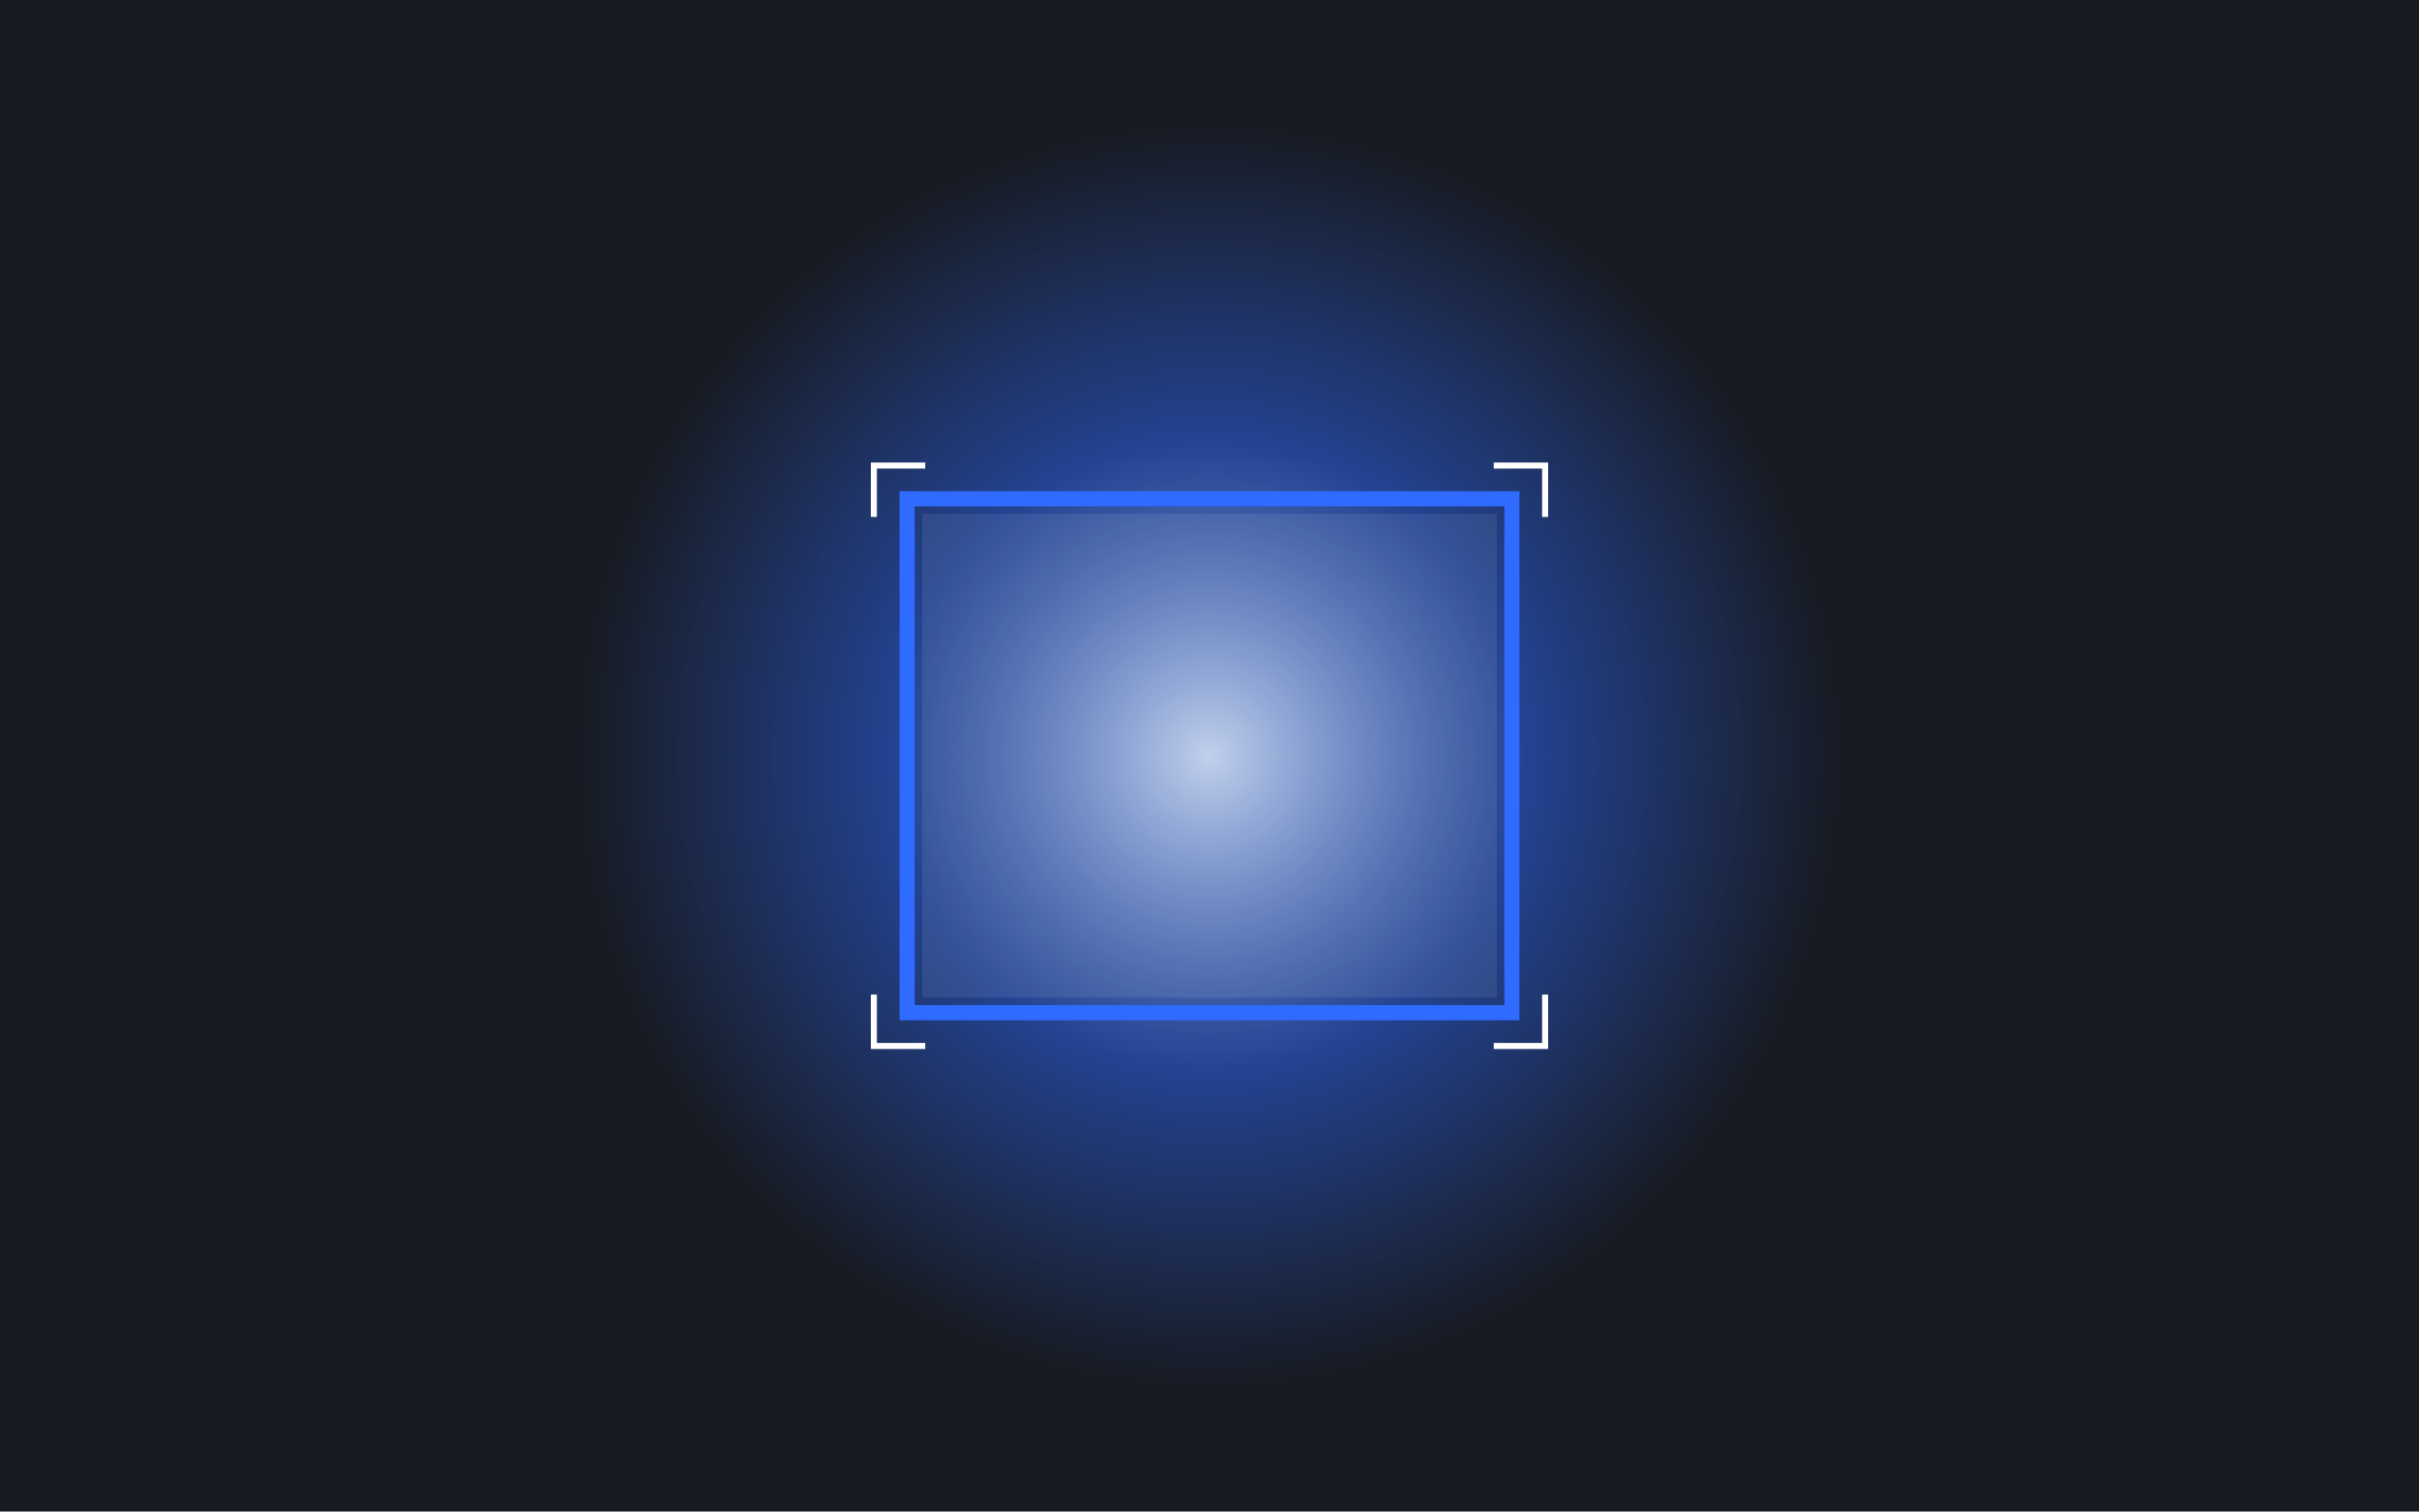
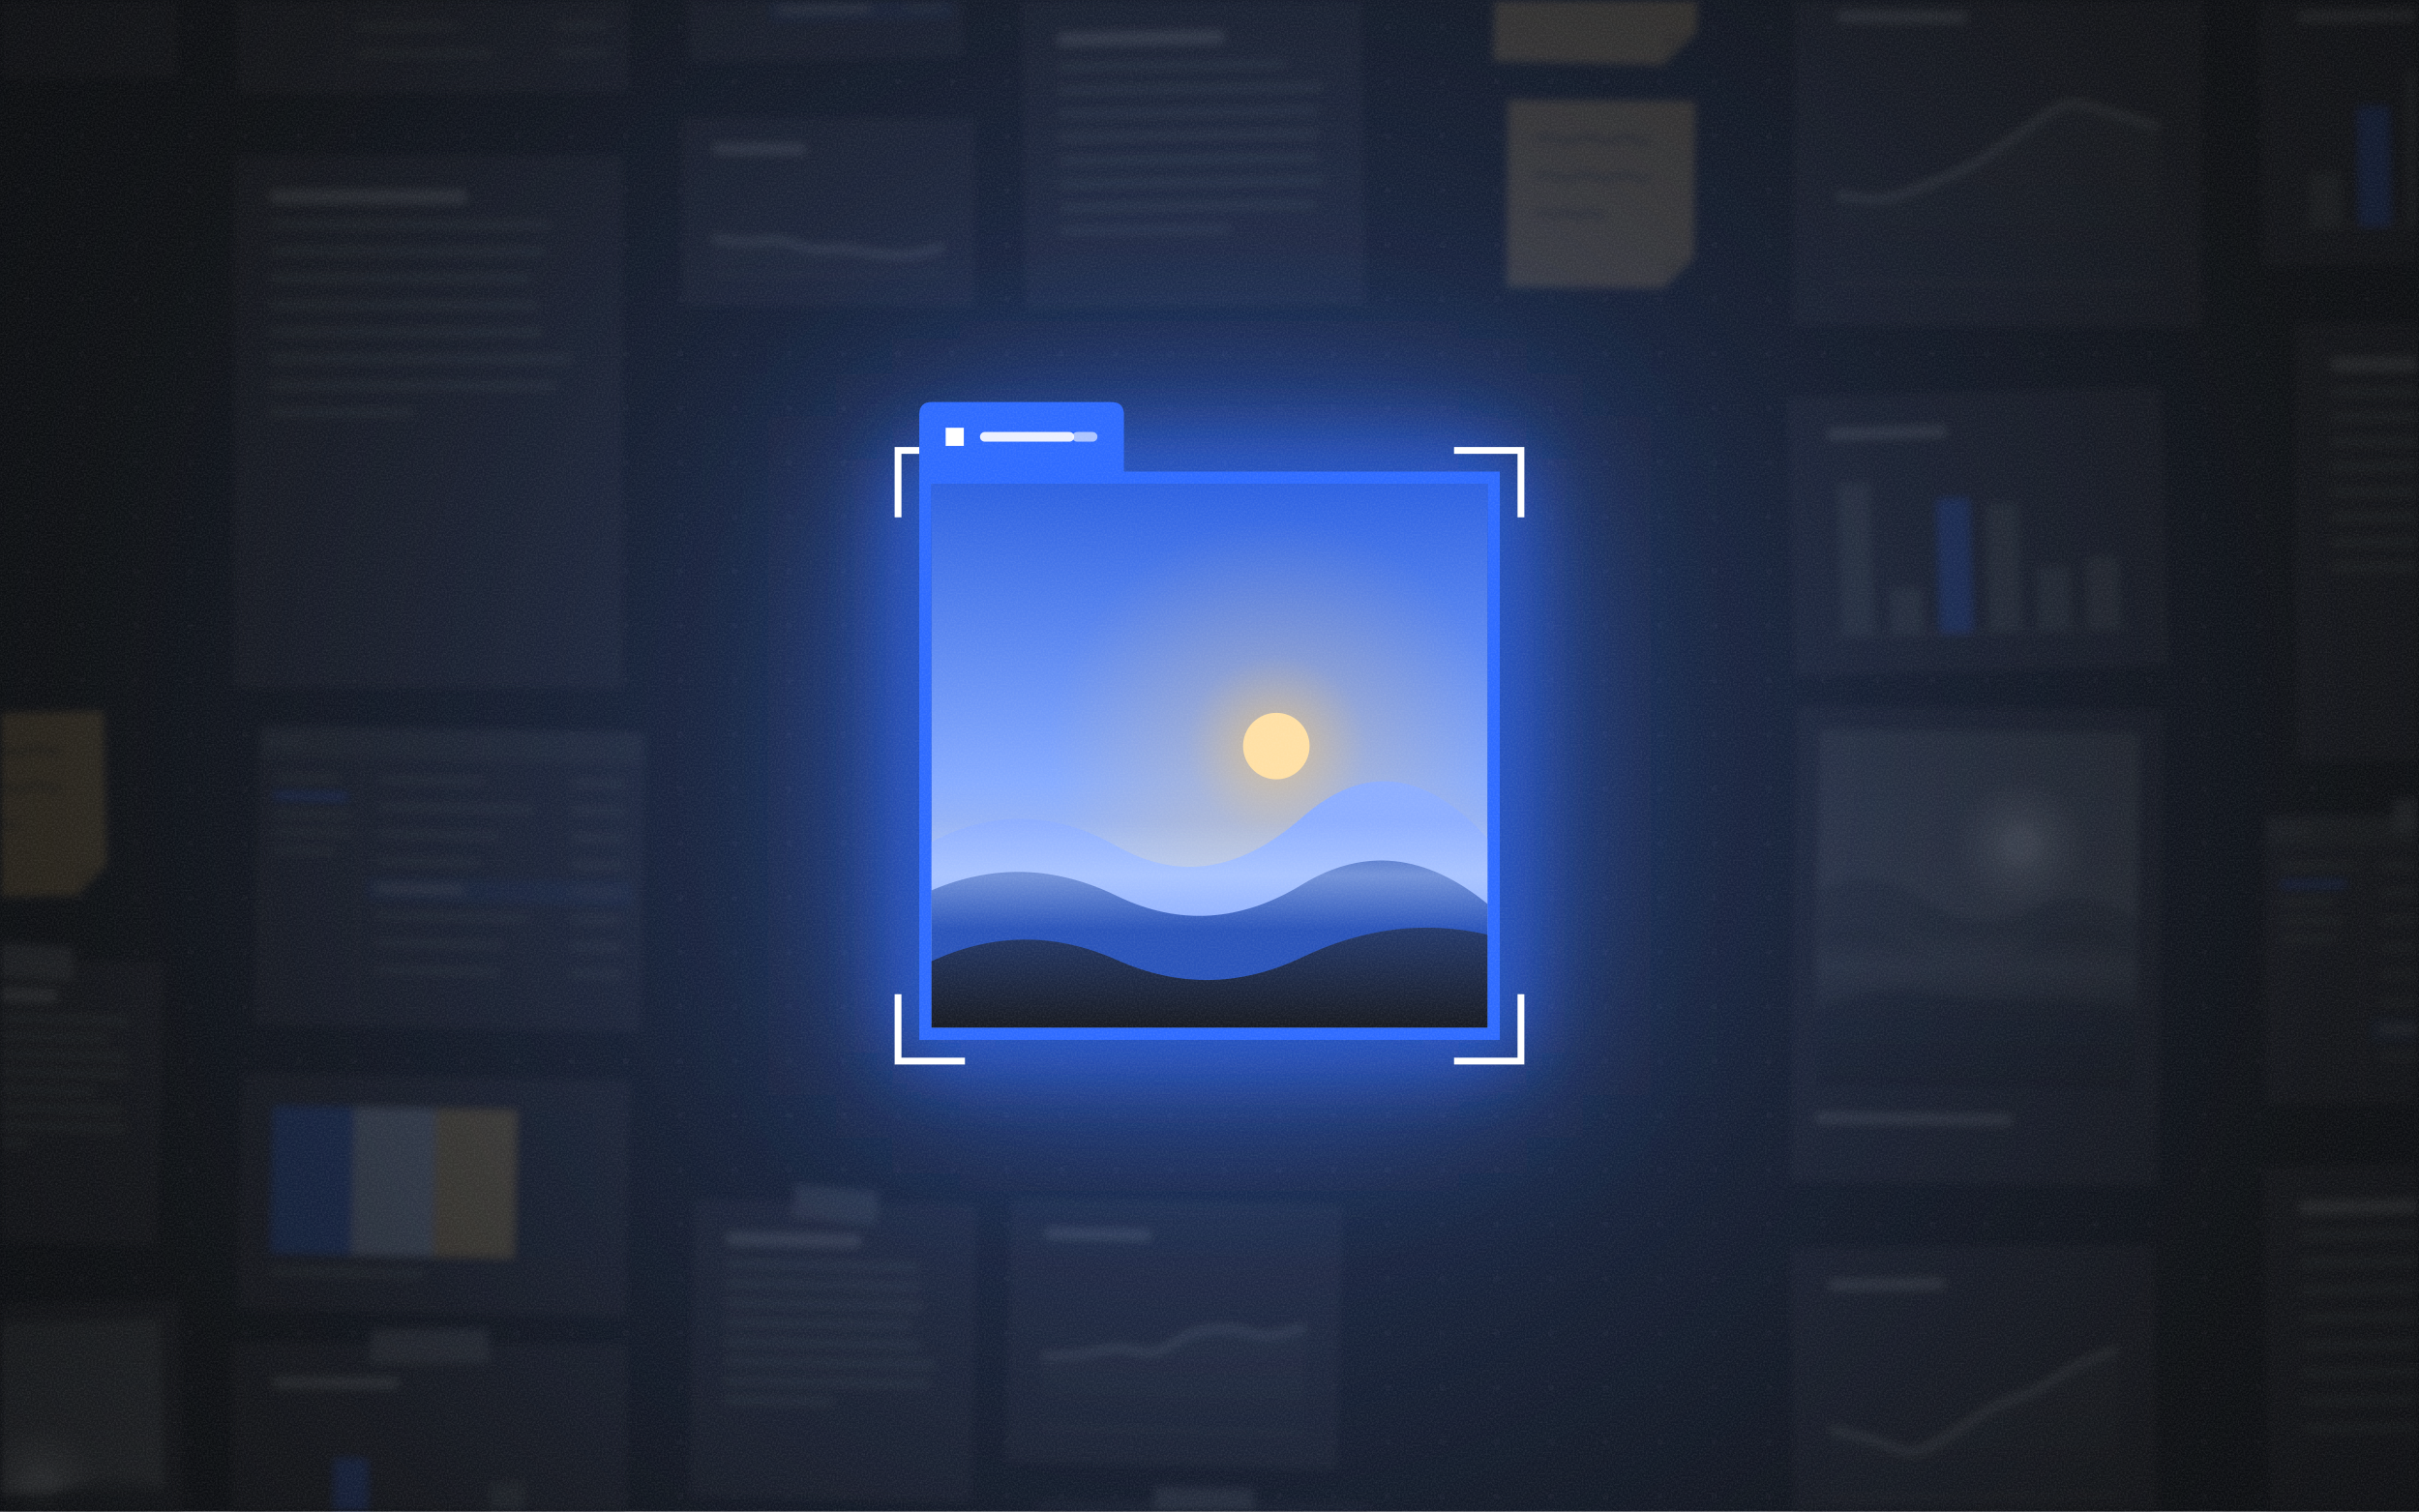
- <svg xmlns="http://www.w3.org/2000/svg" width="1600" height="1000" viewBox="0 0 1600 1000" role="img" aria-label="Starter signal: one bright window on the night field">
-   <rect width="1600" height="1000" fill="#171A21" />
+ <svg xmlns="http://www.w3.org/2000/svg" width="1600" height="1000" viewBox="0 0 1600 1000" role="img" aria-label="Starter signal: one lit window on the night field, with the wall of evidence receding into the dark">
  <defs>
-     <radialGradient id="s" cx="800" cy="500" r="420" gradientUnits="userSpaceOnUse">
-       <stop stop-color="#CDE0FF" stop-opacity=".9" />
-       <stop offset=".5" stop-color="#2F6BFF" stop-opacity=".5" />
+     <linearGradient id="nSky" x2="0" y2="1">
+       <stop stop-color="#45484D" />
+       <stop offset="1" stop-color="#5D5F64" />
+     </linearGradient>
+     <linearGradient id="nNear" x2="0" y2="1">
+       <stop stop-color="#2C2F35" />
+       <stop offset="1" stop-color="#20232A" />
+     </linearGradient>
+     <linearGradient id="nMist" x2="0" y2="1">
+       <stop stop-color="#5D5F64" stop-opacity="0" />
+       <stop offset=".45" stop-color="#5D5F64" stop-opacity=".6" />
+       <stop offset="1" stop-color="#5D5F64" stop-opacity="0" />
+     </linearGradient>
+     <radialGradient id="nSun">
+       <stop stop-color="#97989B" stop-opacity=".85" />
+       <stop offset="1" stop-color="#97989B" stop-opacity="0" />
+     </radialGradient>
+     <linearGradient id="nArea" x2="0" y2="1">
+       <stop stop-color="#3E4147" stop-opacity="0.5" />
+       <stop offset="1" stop-color="#3E4147" stop-opacity="0" />
+     </linearGradient>
+     <linearGradient id="paneSky" x2="0" y2="1">
+       <stop stop-color="#2D61E1" />
+       <stop offset=".55" stop-color="#86ABFF" />
+       <stop offset="1" stop-color="#DFD9CB" />
+     </linearGradient>
+     <linearGradient id="paneNear" x2="0" y2="1">
+       <stop stop-color="#24396B" />
+       <stop offset="1" stop-color="#171A21" />
+     </linearGradient>
+     <linearGradient id="paneMist" x2="0" y2="1">
+       <stop stop-color="#CDE0FF" stop-opacity="0" />
+       <stop offset=".5" stop-color="#CDE0FF" stop-opacity=".45" />
+       <stop offset="1" stop-color="#CDE0FF" stop-opacity="0" />
+     </linearGradient>
+     <radialGradient id="paneSun">
+       <stop stop-color="#FFCB69" stop-opacity=".7" />
+       <stop offset=".4" stop-color="#FFCB69" stop-opacity=".22" />
+       <stop offset="1" stop-color="#FFCB69" stop-opacity="0" />
+     </radialGradient>
+     <clipPath id="paneClip">
+       <rect x="616" y="320" width="368" height="360" />
+     </clipPath>
+     <pattern id="dots" width="36" height="36" patternUnits="userSpaceOnUse">
+       <circle cx="18" cy="18" r="2" fill="#FFFFFF" fill-opacity="0.06" />
+     </pattern>
+     <filter id="depth" x="0" y="0" width="1600" height="1000" filterUnits="userSpaceOnUse">
+       <feGaussianBlur stdDeviation="2.6" />
+     </filter>
+     <filter id="glow" x="-30%" y="-30%" width="160%" height="160%">
+       <feGaussianBlur stdDeviation="26" />
+     </filter>
+     <filter id="halo" x="-30%" y="-30%" width="160%" height="160%">
+       <feGaussianBlur stdDeviation="60" />
+     </filter>
+     <radialGradient id="light" cx="800" cy="500" r="760" gradientUnits="userSpaceOnUse">
+       <stop offset="0" stop-color="#2F6BFF" stop-opacity="0.5" />
+       <stop offset="0.4" stop-color="#2F6BFF" stop-opacity="0.16" />
      <stop offset="1" stop-color="#2F6BFF" stop-opacity="0" />
    </radialGradient>
+     <radialGradient id="vig" cx="800" cy="500" r="1000" gradientUnits="userSpaceOnUse">
+       <stop offset="0.3" stop-color="#000000" stop-opacity="0" />
+       <stop offset="1" stop-color="#000000" stop-opacity="0.55" />
+     </radialGradient>
+     <filter id="grain" x="0" y="0" width="1600" height="1000" filterUnits="userSpaceOnUse">
+       <feTurbulence type="fractalNoise" baseFrequency=".85" numOctaves="2" seed="11" result="n" />
+       <feColorMatrix in="n" values="0 0 0 0 1.000  0 0 0 0 1.000  0 0 0 0 1.000  0 0 0 0.9 -.32" />
+     </filter>
  </defs>
-   <rect x="380" y="80" width="840" height="840" fill="url(#s)" />
-   <rect x="600" y="330" width="400" height="340" fill="none" stroke="#2F6BFF" stroke-width="10" />
-   <path d="M578 342V308H612" fill="none" stroke="#FFFFFF" stroke-width="4" />
-   <path d="M1022 342V308H988" fill="none" stroke="#FFFFFF" stroke-width="4" />
-   <path d="M578 658V692H612" fill="none" stroke="#FFFFFF" stroke-width="4" />
-   <path d="M1022 658V692H988" fill="none" stroke="#FFFFFF" stroke-width="4" />
-   <rect x="610" y="340" width="380" height="320" fill="#FFFFFF" fill-opacity=".08" />
+   <rect width="1600" height="1000" fill="#171A21" />
+   <rect width="1600" height="1000" fill="url(#dots)" />
+   <g filter="url(#depth)" opacity=".85">
+     <g transform="rotate(-0.3 26.4 -52.9)">
+       <rect x="-62.2" y="-155.8" width="177.3" height="205.9" fill="#2A2C33" stroke="#3A3C42" stroke-width="1" />
+       <rect x="-42.7" y="-136.3" width="85.7" height="7.7" rx="3.8" fill="#66686C" />
+       <rect x="-42.7" y="-118.8" width="120.7" height="4.8" rx="2.4" fill="#45484D" />
+       <rect x="-42.7" y="-106.4" width="133.1" height="4.8" rx="2.4" fill="#45484D" />
+       <rect x="-42.7" y="-94" width="117" height="4.8" rx="2.4" fill="#45484D" />
+       <rect x="-42.7" y="-81.6" width="122.6" height="4.8" rx="2.4" fill="#45484D" />
+       <rect x="-42.7" y="-69.1" width="116.4" height="4.8" rx="2.4" fill="#45484D" />
+       <rect x="-42.7" y="-56.7" width="126" height="4.8" rx="2.4" fill="#45484D" />
+       <rect x="-42.7" y="-44.3" width="127.6" height="4.8" rx="2.4" fill="#45484D" />
+       <rect x="-42.7" y="-31.9" width="88.4" height="4.8" rx="2.4" fill="#45484D" />
+       <rect x="-0.2" y="-166.8" width="53.2" height="22" fill="#585A5F" fill-opacity=".78" transform="rotate(2.8 26.4 -155.8)" />
+     </g>
+     <g transform="rotate(-1.1 8.9 532.4)">
+       <path d="M-51.9 471.6H69.7V573.7L50.2 593.2H-51.9Z" fill="#78643F" />
+       <path d="M69.7 573.7L50.2 593.2V573.7Z" fill="#413A2E" fill-opacity=".22" />
+       <path d="M-32.4 496.9q6.3 -3 12.7 0t12.7 0t12.7 0t12.7 0t12.7 0t8.9 0" fill="none" stroke="#413A2E" stroke-width="3.4" stroke-linecap="round" />
+       <path d="M-32.4 521.2q6.3 -3 12.7 0t12.7 0t12.7 0t12.7 0t12.7 0t8.9 0" fill="none" stroke="#413A2E" stroke-width="3.4" stroke-linecap="round" />
+       <path d="M-32.4 545.5q3.8 -3 7.6 0t7.6 0t7.6 0t7.6 0t7.6 0t5.3 0" fill="none" stroke="#413A2E" stroke-width="3.4" stroke-linecap="round" />
+     </g>
+     <g transform="rotate(1.6 20 728.2)">
+       <rect x="-64.4" y="636.1" width="168.9" height="184.1" fill="#2A2C33" stroke="#3A3C42" stroke-width="1" />
+       <rect x="-45.8" y="654.7" width="81.7" height="7.7" rx="3.8" fill="#66686C" />
+       <rect x="-45.8" y="671.4" width="129.5" height="4.8" rx="2.4" fill="#45484D" />
+       <rect x="-45.8" y="683.2" width="116.8" height="4.8" rx="2.4" fill="#45484D" />
+       <rect x="-45.8" y="695.1" width="128.8" height="4.8" rx="2.4" fill="#45484D" />
+       <rect x="-45.8" y="706.9" width="129" height="4.8" rx="2.4" fill="#45484D" />
+       <rect x="-45.8" y="718.7" width="108.6" height="4.8" rx="2.4" fill="#45484D" />
+       <rect x="-45.8" y="730.5" width="125.9" height="4.8" rx="2.4" fill="#45484D" />
+       <rect x="-45.8" y="742.4" width="129.4" height="4.8" rx="2.4" fill="#45484D" />
+       <rect x="-45.8" y="754.2" width="65.6" height="4.8" rx="2.4" fill="#45484D" />
+       <rect x="-5.3" y="625.1" width="50.7" height="22" fill="#585A5F" fill-opacity=".78" transform="rotate(1.9 20 636.1)" />
+     </g>
+     <g transform="rotate(-1.3 21.1 992.1)">
+       <rect x="-77.8" y="863.5" width="197.8" height="257.2" fill="#2A2C33" stroke="#3A3C42" stroke-width="1" />
+       <rect x="-65.9" y="875.4" width="174.1" height="194.9" fill="url(#nSky)" />
+       <circle cx="27.1" cy="982.3" r="39" fill="url(#nSun)" />
+       <circle cx="27.1" cy="982.3" r="12.2" fill="#8B8D90" />
+       <rect x="-65.9" y="987.2" width="174.1" height="83.1" fill="url(#nNear)" />
+       <path d="M-65.9 983.7Q-36.9 979.8 -7.9 985.9T50.1 982.9T108.2 985.9V987.2H-65.9Z" fill="#3E4147" />
+       <path d="M16.2 987.2H38.1L30.8 1070.2H23.5Z" fill="#8B8D90" fill-opacity="0.14" />
+       <rect x="-65.9" y="1084.9" width="111.6" height="5.1" rx="2.6" fill="#66686C" />
+     </g>
+     <g transform="rotate(-0.3 285.6 -31.4)">
+       <rect x="157.7" y="-122.7" width="255.9" height="182.6" fill="#2A2C33" stroke="#3A3C42" stroke-width="1" />
+       <rect x="157.7" y="-122.7" width="255.9" height="18.3" fill="#45484D" fill-opacity=".45" />
+       <circle cx="165.7" cy="-113.5" r="2.2" fill="#66686C" fill-opacity=".6" />
+       <circle cx="173.7" cy="-113.5" r="2.2" fill="#66686C" fill-opacity=".6" />
+       <circle cx="181.7" cy="-113.5" r="2.2" fill="#66686C" fill-opacity=".6" />
+       <path d="M224.2 -104.4L224.2 59.9" stroke="#3A3C42" stroke-width="1" />
+       <rect x="166.7" y="-92.4" width="42.5" height="3.5" rx="1.8" fill="#45484D" />
+       <rect x="166.7" y="-80.4" width="43.7" height="3.5" rx="1.8" fill="#2D4C99" />
+       <rect x="166.7" y="-68.4" width="39.2" height="3.5" rx="1.8" fill="#45484D" />
+       <rect x="166.7" y="-56.4" width="49.3" height="3.5" rx="1.8" fill="#45484D" />
+       <rect x="166.7" y="-44.4" width="46.4" height="3.5" rx="1.8" fill="#45484D" />
+       <rect x="236.2" y="-92.4" width="76.4" height="3.5" rx="1.8" fill="#45484D" />
+       <rect x="367.5" y="-92.4" width="34.1" height="3.5" rx="1.8" fill="#45484D" />
+       <rect x="236.2" y="-74.4" width="66" height="3.5" rx="1.8" fill="#45484D" />
+       <rect x="367.5" y="-74.4" width="34.1" height="3.5" rx="1.8" fill="#45484D" />
+       <rect x="230.2" y="-61.4" width="177.4" height="15" fill="#2D4C99" fill-opacity=".28" />
+       <rect x="236.2" y="-56.4" width="60.7" height="3.5" rx="1.8" fill="#66686C" />
+       <rect x="367.5" y="-56.4" width="34.1" height="3.5" rx="1.8" fill="#45484D" />
+       <rect x="236.2" y="-38.4" width="59.9" height="3.5" rx="1.8" fill="#45484D" />
+       <rect x="367.5" y="-38.4" width="34.1" height="3.5" rx="1.8" fill="#45484D" />
+       <rect x="236.2" y="-20.4" width="83.4" height="3.5" rx="1.8" fill="#45484D" />
+       <rect x="367.5" y="-20.4" width="34.1" height="3.5" rx="1.8" fill="#45484D" />
+       <rect x="236.2" y="-2.4" width="90.5" height="3.5" rx="1.8" fill="#45484D" />
+       <rect x="367.5" y="-2.4" width="34.1" height="3.5" rx="1.8" fill="#45484D" />
+       <rect x="236.2" y="15.6" width="66.3" height="3.5" rx="1.8" fill="#45484D" />
+       <rect x="367.5" y="15.6" width="34.1" height="3.5" rx="1.8" fill="#45484D" />
+       <rect x="236.2" y="33.6" width="88.2" height="3.5" rx="1.8" fill="#45484D" />
+       <rect x="367.5" y="33.6" width="34.1" height="3.5" rx="1.8" fill="#45484D" />
+     </g>
+     <g transform="rotate(0.1 283.2 279)">
+       <rect x="156.3" y="104.4" width="253.8" height="349.3" fill="#2A2C33" stroke="#3A3C42" stroke-width="1" />
+       <rect x="178.3" y="126.4" width="130.1" height="7.7" rx="3.8" fill="#66686C" />
+       <rect x="178.3" y="146.2" width="185.8" height="4.8" rx="2.4" fill="#45484D" />
+       <rect x="178.3" y="164" width="182.7" height="4.8" rx="2.4" fill="#45484D" />
+       <rect x="178.3" y="181.7" width="172.7" height="4.8" rx="2.4" fill="#45484D" />
+       <rect x="178.3" y="199.5" width="177.5" height="4.8" rx="2.4" fill="#45484D" />
+       <rect x="178.3" y="217.3" width="180.1" height="4.8" rx="2.4" fill="#45484D" />
+       <rect x="178.3" y="235" width="199.8" height="4.8" rx="2.4" fill="#45484D" />
+       <rect x="178.3" y="252.8" width="189.2" height="4.8" rx="2.4" fill="#45484D" />
+       <rect x="178.3" y="270.6" width="95.2" height="4.8" rx="2.4" fill="#45484D" />
+     </g>
+     <g transform="rotate(1.1 297.4 581)">
+       <rect x="171.1" y="483.2" width="252.7" height="195.5" fill="#2A2C33" stroke="#3A3C42" stroke-width="1" />
+       <rect x="171.1" y="483.2" width="252.7" height="19.5" fill="#45484D" fill-opacity=".45" />
+       <circle cx="179.1" cy="493" r="2.2" fill="#66686C" fill-opacity=".6" />
+       <circle cx="187.1" cy="493" r="2.2" fill="#66686C" fill-opacity=".6" />
+       <circle cx="195.1" cy="493" r="2.2" fill="#66686C" fill-opacity=".6" />
+       <path d="M236.8 502.8L236.8 678.7" stroke="#3A3C42" stroke-width="1" />
+       <rect x="180.1" y="514.8" width="42.6" height="3.5" rx="1.8" fill="#45484D" />
+       <rect x="180.1" y="526.8" width="48.6" height="3.5" rx="1.8" fill="#2D4C99" />
+       <rect x="180.1" y="538.8" width="51.4" height="3.5" rx="1.8" fill="#45484D" />
+       <rect x="180.1" y="550.8" width="51.9" height="3.5" rx="1.8" fill="#45484D" />
+       <rect x="180.1" y="562.8" width="41.1" height="3.5" rx="1.8" fill="#45484D" />
+       <rect x="248.8" y="514.8" width="70" height="3.5" rx="1.8" fill="#45484D" />
+       <rect x="378.1" y="514.8" width="33.7" height="3.5" rx="1.8" fill="#45484D" />
+       <rect x="248.8" y="532.8" width="102.4" height="3.5" rx="1.8" fill="#45484D" />
+       <rect x="378.1" y="532.8" width="33.7" height="3.5" rx="1.8" fill="#45484D" />
+       <rect x="248.8" y="550.8" width="81" height="3.5" rx="1.8" fill="#45484D" />
+       <rect x="378.1" y="550.8" width="33.7" height="3.5" rx="1.8" fill="#45484D" />
+       <rect x="248.8" y="568.8" width="68.1" height="3.5" rx="1.8" fill="#45484D" />
+       <rect x="378.1" y="568.8" width="33.7" height="3.5" rx="1.8" fill="#45484D" />
+       <rect x="242.8" y="581.8" width="175" height="15" fill="#2D4C99" fill-opacity=".28" />
+       <rect x="248.8" y="586.8" width="57.5" height="3.5" rx="1.8" fill="#66686C" />
+       <rect x="378.1" y="586.8" width="33.7" height="3.5" rx="1.8" fill="#45484D" />
+       <rect x="248.8" y="604.8" width="101.2" height="3.5" rx="1.8" fill="#45484D" />
+       <rect x="378.1" y="604.8" width="33.7" height="3.5" rx="1.8" fill="#45484D" />
+       <rect x="248.8" y="622.8" width="85" height="3.5" rx="1.8" fill="#45484D" />
+       <rect x="378.1" y="622.8" width="33.7" height="3.5" rx="1.8" fill="#45484D" />
+       <rect x="248.8" y="640.8" width="82.6" height="3.5" rx="1.8" fill="#45484D" />
+       <rect x="378.1" y="640.8" width="33.7" height="3.5" rx="1.8" fill="#45484D" />
+     </g>
+     <g transform="rotate(1.1 286.8 790.6)">
+       <rect x="159.9" y="714" width="253.8" height="153.1" fill="#2A2C33" stroke="#3A3C42" stroke-width="1" />
+       <rect x="180.2" y="734.3" width="53.3" height="96.3" fill="#2C488F" />
+       <rect x="233.5" y="734.3" width="53.3" height="96.3" fill="#737D8F" />
+       <rect x="286.8" y="734.3" width="53.3" height="96.3" fill="#8A744B" />
+       <rect x="340.1" y="734.3" width="53.3" height="96.3" fill="#262A36" />
+       <rect x="180.2" y="840.8" width="101.5" height="4.5" rx="2.2" fill="#45484D" />
+     </g>
+     <g transform="rotate(0.3 283.7 998.4)">
+       <rect x="154.7" y="890.4" width="258" height="216.2" fill="#2A2C33" stroke="#3A3C42" stroke-width="1" />
+       <rect x="180.5" y="912.3" width="82.6" height="5.8" rx="2.9" fill="#66686C" />
+       <path d="M180.5 1080.7L386.9 1080.7" stroke="#3A3C42" stroke-width="2.2" />
+       <rect x="187" y="1020.2" width="21.3" height="60.5" fill="#45484D" />
+       <rect x="221.4" y="965.9" width="21.3" height="114.8" fill="#2D4C99" />
+       <rect x="255.8" y="1009.2" width="21.3" height="71.5" fill="#45484D" />
+       <rect x="290.2" y="1008" width="21.3" height="72.8" fill="#45484D" />
+       <rect x="324.6" y="981.2" width="21.3" height="99.5" fill="#45484D" />
+       <rect x="359" y="1034.8" width="21.3" height="45.9" fill="#45484D" />
+       <rect x="245" y="879.4" width="77.4" height="22" fill="#585A5F" fill-opacity=".78" transform="rotate(-0.8 283.7 890.4)" />
+     </g>
+     <g transform="rotate(-1.3 545.4 -27.6)">
+       <rect x="456" y="-93" width="178.8" height="130.8" fill="#2A2C33" stroke="#3A3C42" stroke-width="1" />
+       <rect x="456" y="-93" width="178.8" height="13.1" fill="#45484D" fill-opacity=".45" />
+       <circle cx="464" cy="-86.5" r="2.2" fill="#66686C" fill-opacity=".6" />
+       <circle cx="472" cy="-86.5" r="2.2" fill="#66686C" fill-opacity=".6" />
+       <circle cx="480" cy="-86.5" r="2.2" fill="#66686C" fill-opacity=".6" />
+       <path d="M502.5 -79.9L502.5 37.7" stroke="#3A3C42" stroke-width="1" />
+       <rect x="465" y="-67.9" width="28.9" height="3.5" rx="1.8" fill="#45484D" />
+       <rect x="465" y="-55.9" width="29.3" height="3.5" rx="1.8" fill="#2D4C99" />
+       <rect x="465" y="-43.9" width="26.5" height="3.5" rx="1.8" fill="#45484D" />
+       <rect x="465" y="-31.9" width="35.5" height="3.5" rx="1.8" fill="#45484D" />
+       <rect x="465" y="-19.9" width="34.9" height="3.5" rx="1.8" fill="#45484D" />
+       <rect x="514.5" y="-67.9" width="67.5" height="3.5" rx="1.8" fill="#45484D" />
+       <rect x="599" y="-67.9" width="23.8" height="3.5" rx="1.8" fill="#45484D" />
+       <rect x="514.5" y="-49.9" width="43.6" height="3.5" rx="1.8" fill="#45484D" />
+       <rect x="599" y="-49.9" width="23.8" height="3.5" rx="1.8" fill="#45484D" />
+       <rect x="514.5" y="-31.9" width="46" height="3.5" rx="1.8" fill="#45484D" />
+       <rect x="599" y="-31.9" width="23.8" height="3.5" rx="1.8" fill="#45484D" />
+       <rect x="514.5" y="-13.9" width="56.9" height="3.5" rx="1.8" fill="#45484D" />
+       <rect x="599" y="-13.9" width="23.8" height="3.5" rx="1.8" fill="#45484D" />
+       <rect x="508.5" y="-0.9" width="120.3" height="15" fill="#2D4C99" fill-opacity=".28" />
+       <rect x="514.5" y="4.1" width="60.3" height="3.5" rx="1.8" fill="#66686C" />
+       <rect x="599" y="4.1" width="23.8" height="3.5" rx="1.8" fill="#45484D" />
+       <rect x="518.6" y="-104" width="53.6" height="22" fill="#585A5F" fill-opacity=".78" transform="rotate(0.2 545.4 -93)" />
+     </g>
+     <g transform="rotate(0.1 547.9 140.3)">
+       <rect x="452.8" y="79.7" width="190.1" height="121.3" fill="#2A2C33" stroke="#3A3C42" stroke-width="1" />
+       <rect x="471.8" y="95.8" width="60.8" height="5.8" rx="2.9" fill="#66686C" />
+       <path d="M471.8 182L623.9 182" stroke="#3A3C42" stroke-width="2.2" />
+       <path d="M471.8 157.9C475.5 158.3 486.3 159.8 493.6 160C500.8 160.2 508.1 158.3 515.3 159C522.5 159.8 529.8 163.8 537 164.7C544.3 165.7 551.5 164.1 558.7 164.6C566 165.1 573.2 167.1 580.5 167.7C587.7 168.4 594.9 169.3 602.2 168.5C609.4 167.8 620.3 164.2 623.9 163.4V182H471.8Z" fill="url(#nArea)" />
+       <path d="M471.8 157.9C475.5 158.3 486.3 159.8 493.6 160C500.8 160.2 508.1 158.3 515.3 159C522.5 159.8 529.8 163.8 537 164.7C544.3 165.7 551.5 164.1 558.7 164.6C566 165.1 573.2 167.1 580.5 167.7C587.7 168.4 594.9 169.3 602.2 168.5C609.4 167.8 620.3 164.2 623.9 163.4" fill="none" stroke="#66686C" stroke-width="3.5" stroke-linejoin="round" />
+     </g>
+     <g transform="rotate(1 551 893.6)">
+       <rect x="459.1" y="796.7" width="183.6" height="193.8" fill="#2A2C33" stroke="#3A3C42" stroke-width="1" />
+       <rect x="479.3" y="816.9" width="88.8" height="7.7" rx="3.8" fill="#66686C" />
+       <rect x="479.3" y="835" width="127" height="4.8" rx="2.4" fill="#45484D" />
+       <rect x="479.3" y="847.9" width="128.7" height="4.8" rx="2.4" fill="#45484D" />
+       <rect x="479.3" y="860.8" width="130.4" height="4.8" rx="2.4" fill="#45484D" />
+       <rect x="479.3" y="873.6" width="123" height="4.8" rx="2.4" fill="#45484D" />
+       <rect x="479.3" y="886.5" width="129.5" height="4.8" rx="2.4" fill="#45484D" />
+       <rect x="479.3" y="899.3" width="139.6" height="4.8" rx="2.4" fill="#45484D" />
+       <rect x="479.3" y="912.2" width="136.1" height="4.8" rx="2.4" fill="#45484D" />
+       <rect x="479.3" y="925" width="72.1" height="4.8" rx="2.4" fill="#45484D" />
+       <rect x="523.4" y="785.7" width="55.1" height="22" fill="#585A5F" fill-opacity=".78" transform="rotate(4 551 796.7)" />
+     </g>
+     <g transform="rotate(-0.8 789.3 100)">
+       <rect x="678.7" y="-1" width="221.3" height="202" fill="#2A2C33" stroke="#3A3C42" stroke-width="1" />
+       <rect x="700.7" y="21" width="109.9" height="7.7" rx="3.8" fill="#66686C" />
+       <rect x="700.7" y="40.8" width="150.9" height="4.8" rx="2.4" fill="#45484D" />
+       <rect x="700.7" y="56.3" width="174.6" height="4.8" rx="2.4" fill="#45484D" />
+       <rect x="700.7" y="71.8" width="171.4" height="4.8" rx="2.4" fill="#45484D" />
+       <rect x="700.7" y="87.3" width="171" height="4.8" rx="2.4" fill="#45484D" />
+       <rect x="700.7" y="102.8" width="171" height="4.8" rx="2.4" fill="#45484D" />
+       <rect x="700.7" y="118.3" width="174.8" height="4.8" rx="2.4" fill="#45484D" />
+       <rect x="700.7" y="133.8" width="168.8" height="4.8" rx="2.4" fill="#45484D" />
+       <rect x="700.7" y="149.2" width="112.4" height="4.8" rx="2.4" fill="#45484D" />
+     </g>
+     <g transform="rotate(1.2 776.6 882.3)">
+       <rect x="668.7" y="796.3" width="215.8" height="172" fill="#2A2C33" stroke="#3A3C42" stroke-width="1" />
+       <rect x="690.3" y="814.7" width="69.1" height="5.8" rx="2.9" fill="#66686C" />
+       <path d="M690.3 946.8L862.9 946.8" stroke="#3A3C42" stroke-width="2.2" />
+       <path d="M690.3 899.1C694.4 898.8 706.7 898.4 714.9 897.3C723.1 896.2 731.4 893.1 739.6 892.7C747.8 892.2 756 896.5 764.3 894.6C772.5 892.8 780.7 884.4 788.9 881.7C797.1 879 805.4 878.2 813.6 878.3C821.8 878.4 830 882.7 838.3 882.3C846.5 882 858.8 877.3 862.9 876.3V946.8H690.3Z" fill="url(#nArea)" />
+       <path d="M690.3 899.1C694.4 898.8 706.7 898.4 714.9 897.3C723.1 896.2 731.4 893.1 739.6 892.7C747.8 892.2 756 896.5 764.3 894.6C772.5 892.8 780.7 884.4 788.9 881.7C797.1 879 805.4 878.2 813.6 878.3C821.8 878.4 830 882.7 838.3 882.3C846.5 882 858.8 877.3 862.9 876.3" fill="none" stroke="#66686C" stroke-width="3.5" stroke-linejoin="round" />
+     </g>
+     <g transform="rotate(0.6 795.6 1072.9)">
+       <rect x="686.1" y="995.4" width="218.9" height="155.1" fill="#2A2C33" stroke="#3A3C42" stroke-width="1" />
+       <rect x="708" y="1014" width="70" height="5.8" rx="2.9" fill="#66686C" />
+       <path d="M708 1128.6L883.1 1128.6" stroke="#3A3C42" stroke-width="2.2" />
+       <path d="M708 1075.8C712.2 1074.6 724.7 1071.4 733 1069C741.4 1066.7 749.7 1063 758 1061.4C766.4 1059.9 774.7 1060.2 783.1 1059.8C791.4 1059.4 799.7 1058.7 808.1 1058.8C816.4 1058.9 824.8 1059.2 833.1 1060.3C841.4 1061.4 849.8 1063.9 858.1 1065.5C866.4 1067 879 1069 883.1 1069.7V1128.6H708Z" fill="url(#nArea)" />
+       <path d="M708 1075.8C712.2 1074.6 724.7 1071.4 733 1069C741.4 1066.7 749.7 1063 758 1061.4C766.4 1059.9 774.7 1060.2 783.1 1059.8C791.4 1059.4 799.7 1058.7 808.1 1058.8C816.4 1058.9 824.8 1059.2 833.1 1060.3C841.4 1061.4 849.8 1063.9 858.1 1065.5C866.4 1067 879 1069 883.1 1069.7" fill="none" stroke="#66686C" stroke-width="3.5" stroke-linejoin="round" />
+       <rect x="762.7" y="984.4" width="65.7" height="22" fill="#585A5F" fill-opacity=".78" transform="rotate(0.7 795.6 995.4)" />
+     </g>
+     <g transform="rotate(1.2 1056 -25.1)">
+       <path d="M989.1 -92H1123V20.5L1101.6 41.9H989.1Z" fill="#78643F" />
+       <path d="M1123 20.5L1101.6 41.9V20.5Z" fill="#413A2E" fill-opacity=".22" />
+       <path d="M1010.5 -64.2q7 -3.3 14 0t14 0t14 0t14 0t14 0t9.8 0" fill="none" stroke="#413A2E" stroke-width="3.4" stroke-linecap="round" />
+       <path d="M1010.5 -37.4q7 -3.3 14 0t14 0t14 0t14 0t14 0t9.8 0" fill="none" stroke="#413A2E" stroke-width="3.4" stroke-linecap="round" />
+       <path d="M1010.5 -10.6q4.2 -3.3 8.3 0t8.3 0t8.3 0t8.3 0t8.3 0t5.8 0" fill="none" stroke="#413A2E" stroke-width="3.4" stroke-linecap="round" />
+     </g>
+     <g transform="rotate(0.4 1058.9 128.4)">
+       <path d="M997 66.5H1120.7V170.5L1101 190.3H997Z" fill="#78643F" />
+       <path d="M1120.7 170.5L1101 190.3V170.5Z" fill="#413A2E" fill-opacity=".22" />
+       <path d="M1016.8 92.3q6.4 -3.1 12.9 0t12.9 0t12.9 0t12.9 0t12.9 0t9 0" fill="none" stroke="#413A2E" stroke-width="3.4" stroke-linecap="round" />
+       <path d="M1016.8 117q6.4 -3.1 12.9 0t12.9 0t12.9 0t12.9 0t12.9 0t9 0" fill="none" stroke="#413A2E" stroke-width="3.4" stroke-linecap="round" />
+       <path d="M1016.8 141.8q3.9 -3.1 7.7 0t7.7 0t7.7 0t7.7 0t7.7 0t5.4 0" fill="none" stroke="#413A2E" stroke-width="3.4" stroke-linecap="round" />
+     </g>
+     <g transform="rotate(0.4 1321.4 100.3)">
+       <rect x="1188.3" y="-13.8" width="266.2" height="228.2" fill="#2A2C33" stroke="#3A3C42" stroke-width="1" />
+       <rect x="1214.9" y="8.8" width="85.2" height="5.8" rx="2.9" fill="#66686C" />
+       <path d="M1214.9 187.8L1427.9 187.8" stroke="#3A3C42" stroke-width="2.2" />
+       <path d="M1214.9 129.6C1220 130 1235.2 133.4 1245.3 132.1C1255.5 130.9 1265.6 126.1 1275.7 122.1C1285.9 118.2 1296 114 1306.2 108.3C1316.3 102.5 1326.5 94.3 1336.6 87.7C1346.7 81.1 1356.9 70.8 1367 68.6C1377.2 66.4 1387.3 72.1 1397.5 74.5C1407.6 76.9 1422.8 81.7 1427.9 83.2V187.8H1214.9Z" fill="url(#nArea)" />
+       <path d="M1214.9 129.6C1220 130 1235.2 133.4 1245.3 132.1C1255.5 130.9 1265.6 126.1 1275.7 122.1C1285.9 118.2 1296 114 1306.2 108.3C1316.3 102.5 1326.5 94.3 1336.6 87.7C1346.7 81.1 1356.9 70.8 1367 68.6C1377.2 66.4 1387.3 72.1 1397.5 74.5C1407.6 76.9 1422.8 81.7 1427.9 83.2" fill="none" stroke="#66686C" stroke-width="3.5" stroke-linejoin="round" />
+     </g>
+     <g transform="rotate(-1.6 1308.5 351.7)">
+       <rect x="1186.4" y="261" width="244.2" height="181.3" fill="#2A2C33" stroke="#3A3C42" stroke-width="1" />
+       <rect x="1210.9" y="281.8" width="78.1" height="5.8" rx="2.9" fill="#66686C" />
+       <path d="M1210.9 417.9L1406.2 417.9" stroke="#3A3C42" stroke-width="2.2" />
+       <rect x="1217" y="317.8" width="20.2" height="100.1" fill="#45484D" />
+       <rect x="1249.6" y="388.3" width="20.2" height="29.5" fill="#45484D" />
+       <rect x="1282.2" y="330" width="20.2" height="87.8" fill="#2D4C99" />
+       <rect x="1314.7" y="333.9" width="20.2" height="83.9" fill="#45484D" />
+       <rect x="1347.3" y="376.8" width="20.2" height="41.1" fill="#45484D" />
+       <rect x="1379.8" y="371.1" width="20.2" height="46.8" fill="#45484D" />
+     </g>
+     <g transform="rotate(0.7 1307.7 625.8)">
+       <rect x="1187.8" y="470" width="239.7" height="311.6" fill="#2A2C33" stroke="#3A3C42" stroke-width="1" />
+       <rect x="1202.2" y="484.4" width="210.9" height="236.1" fill="url(#nSky)" />
+       <circle cx="1335.9" cy="558.6" r="43" fill="url(#nSun)" />
+       <circle cx="1335.9" cy="558.6" r="12.7" fill="#8B8D90" />
+       <path d="M1202.2 589.9Q1237.4 571.4 1272.5 595.1T1342.8 600.9T1413.2 606.4V720.5H1202.2Z" fill="#3E4147" />
+       <path d="M1202.2 619.1Q1237.4 608.8 1272.5 629.2T1342.8 623.5T1413.2 626.6V720.5H1202.2Z" fill="#33353C" />
+       <rect x="1202.2" y="616.6" width="210.9" height="51.9" fill="url(#nMist)" />
+       <path d="M1202.2 670.3Q1237.4 650.8 1272.5 656.4T1342.8 660.3T1413.2 666V720.5H1202.2Z" fill="url(#nNear)" />
+       <rect x="1202.2" y="738.2" width="129.6" height="5.1" rx="2.6" fill="#66686C" />
+     </g>
+     <g transform="rotate(-0.6 1305.6 919.9)">
+       <rect x="1187" y="826.2" width="237.2" height="187.6" fill="#2A2C33" stroke="#3A3C42" stroke-width="1" />
+       <rect x="1210.7" y="846.3" width="75.9" height="5.8" rx="2.9" fill="#66686C" />
+       <path d="M1210.7 990L1400.5 990" stroke="#3A3C42" stroke-width="2.2" />
+       <path d="M1210.7 944.7C1215.2 945.8 1228.8 949.1 1237.8 951.6C1246.9 954.1 1255.9 960.5 1264.9 959.8C1274 959.2 1283 952.5 1292.1 947.7C1301.1 942.8 1310.1 935.3 1319.2 930.7C1328.2 926.1 1337.2 924.6 1346.3 920.2C1355.3 915.8 1364.4 908.6 1373.4 904.2C1382.4 899.8 1396 895.6 1400.5 893.9V990H1210.7Z" fill="url(#nArea)" />
+       <path d="M1210.7 944.7C1215.2 945.8 1228.8 949.1 1237.8 951.6C1246.9 954.1 1255.9 960.5 1264.9 959.8C1274 959.2 1283 952.5 1292.1 947.7C1301.1 942.8 1310.1 935.3 1319.2 930.7C1328.2 926.1 1337.2 924.6 1346.3 920.2C1355.3 915.8 1364.4 908.6 1373.4 904.2C1382.4 899.8 1396 895.6 1400.5 893.9" fill="none" stroke="#66686C" stroke-width="3.5" stroke-linejoin="round" />
+     </g>
+     <g transform="rotate(-0.9 1618.1 79.4)">
+       <rect x="1497.3" y="-13.7" width="241.5" height="186.2" fill="#2A2C33" stroke="#3A3C42" stroke-width="1" />
+       <rect x="1521.5" y="6.8" width="77.3" height="5.8" rx="2.9" fill="#66686C" />
+       <path d="M1521.5 148.4L1714.6 148.4" stroke="#3A3C42" stroke-width="2.2" />
+       <rect x="1527.6" y="113.8" width="20" height="34.6" fill="#45484D" />
+       <rect x="1559.8" y="70.5" width="20" height="77.9" fill="#2D4C99" />
+       <rect x="1592" y="48" width="20" height="100.4" fill="#45484D" />
+       <rect x="1624.2" y="83.3" width="20" height="65.1" fill="#45484D" />
+       <rect x="1656.4" y="85" width="20" height="63.4" fill="#45484D" />
+       <rect x="1688.6" y="76.5" width="20" height="71.9" fill="#45484D" />
+     </g>
+     <g transform="rotate(-0.1 1638.6 358.3)">
+       <rect x="1520.4" y="215" width="236.4" height="286.7" fill="#2A2C33" stroke="#3A3C42" stroke-width="1" />
+       <rect x="1542.4" y="237" width="119.3" height="7.7" rx="3.8" fill="#66686C" />
+       <rect x="1542.4" y="256.8" width="161.9" height="4.8" rx="2.4" fill="#45484D" />
+       <rect x="1542.4" y="273.3" width="187.5" height="4.8" rx="2.4" fill="#45484D" />
+       <rect x="1542.4" y="289.9" width="171.5" height="4.8" rx="2.4" fill="#45484D" />
+       <rect x="1542.4" y="306.4" width="163.6" height="4.8" rx="2.4" fill="#45484D" />
+       <rect x="1542.4" y="323" width="187" height="4.8" rx="2.4" fill="#45484D" />
+       <rect x="1542.4" y="339.5" width="160.5" height="4.8" rx="2.4" fill="#45484D" />
+       <rect x="1542.4" y="356.1" width="165.4" height="4.8" rx="2.4" fill="#45484D" />
+       <rect x="1542.4" y="372.6" width="108.7" height="4.8" rx="2.4" fill="#45484D" />
+     </g>
+     <g transform="rotate(-0.3 1619.7 634.1)">
+       <rect x="1499.8" y="540" width="239.8" height="188.4" fill="#2A2C33" stroke="#3A3C42" stroke-width="1" />
+       <rect x="1499.8" y="540" width="239.8" height="18.8" fill="#45484D" fill-opacity=".45" />
+       <circle cx="1507.8" cy="549.4" r="2.2" fill="#66686C" fill-opacity=".6" />
+       <circle cx="1515.8" cy="549.4" r="2.2" fill="#66686C" fill-opacity=".6" />
+       <circle cx="1523.8" cy="549.4" r="2.2" fill="#66686C" fill-opacity=".6" />
+       <path d="M1562.1 558.8L1562.1 728.3" stroke="#3A3C42" stroke-width="1" />
+       <rect x="1508.8" y="570.8" width="49.1" height="3.5" rx="1.8" fill="#45484D" />
+       <rect x="1508.8" y="582.8" width="43.3" height="3.5" rx="1.8" fill="#2D4C99" />
+       <rect x="1508.8" y="594.8" width="35.4" height="3.5" rx="1.8" fill="#45484D" />
+       <rect x="1508.8" y="606.8" width="41.3" height="3.5" rx="1.8" fill="#45484D" />
+       <rect x="1508.8" y="618.8" width="36.8" height="3.5" rx="1.8" fill="#45484D" />
+       <rect x="1574.1" y="570.8" width="65.6" height="3.5" rx="1.8" fill="#45484D" />
+       <rect x="1695.7" y="570.8" width="31.9" height="3.5" rx="1.8" fill="#45484D" />
+       <rect x="1574.1" y="588.8" width="81.6" height="3.5" rx="1.8" fill="#45484D" />
+       <rect x="1695.7" y="588.8" width="31.9" height="3.5" rx="1.8" fill="#45484D" />
+       <rect x="1574.1" y="606.8" width="63.8" height="3.5" rx="1.8" fill="#45484D" />
+       <rect x="1695.7" y="606.8" width="31.9" height="3.5" rx="1.8" fill="#45484D" />
+       <rect x="1574.1" y="624.8" width="84.9" height="3.5" rx="1.8" fill="#45484D" />
+       <rect x="1695.7" y="624.8" width="31.9" height="3.5" rx="1.8" fill="#45484D" />
+       <rect x="1574.1" y="642.8" width="84" height="3.5" rx="1.8" fill="#45484D" />
+       <rect x="1695.7" y="642.8" width="31.9" height="3.5" rx="1.8" fill="#45484D" />
+       <rect x="1574.1" y="660.8" width="56.2" height="3.5" rx="1.8" fill="#45484D" />
+       <rect x="1695.7" y="660.8" width="31.9" height="3.5" rx="1.8" fill="#45484D" />
+       <rect x="1568.1" y="673.8" width="165.5" height="15" fill="#2D4C99" fill-opacity=".28" />
+       <rect x="1574.1" y="678.8" width="74.2" height="3.5" rx="1.8" fill="#66686C" />
+       <rect x="1695.7" y="678.8" width="31.9" height="3.5" rx="1.8" fill="#45484D" />
+       <rect x="1574.1" y="696.8" width="54.3" height="3.5" rx="1.8" fill="#45484D" />
+       <rect x="1695.7" y="696.8" width="31.9" height="3.5" rx="1.8" fill="#45484D" />
+       <rect x="1583.7" y="529" width="71.9" height="22" fill="#585A5F" fill-opacity=".78" transform="rotate(1.1 1619.7 540)" />
+     </g>
+     <g transform="rotate(-0.9 1632.2 953.7)">
+       <rect x="1501.7" y="771.5" width="261" height="364.4" fill="#2A2C33" stroke="#3A3C42" stroke-width="1" />
+       <rect x="1523.7" y="793.5" width="134.5" height="7.7" rx="3.8" fill="#66686C" />
+       <rect x="1523.7" y="813.3" width="187.9" height="4.8" rx="2.4" fill="#45484D" />
+       <rect x="1523.7" y="831.5" width="186.5" height="4.8" rx="2.4" fill="#45484D" />
+       <rect x="1523.7" y="849.8" width="211.3" height="4.8" rx="2.4" fill="#45484D" />
+       <rect x="1523.7" y="868.1" width="212.6" height="4.8" rx="2.4" fill="#45484D" />
+       <rect x="1523.7" y="886.3" width="197.7" height="4.8" rx="2.4" fill="#45484D" />
+       <rect x="1523.7" y="904.6" width="194.7" height="4.8" rx="2.4" fill="#45484D" />
+       <rect x="1523.7" y="922.9" width="180.2" height="4.8" rx="2.4" fill="#45484D" />
+       <rect x="1523.7" y="941.2" width="100.3" height="4.8" rx="2.4" fill="#45484D" />
+     </g>
+   </g>
+   <rect width="1600" height="1000" fill="#171A21" fill-opacity=".5" />
+   <rect width="1600" height="1000" fill="url(#light)" />
+   <rect width="1600" height="1000" fill="url(#vig)" />
+   <rect x="572" y="276" width="456" height="448" fill="#2F6BFF" fill-opacity=".5" filter="url(#halo)" />
+   <rect x="612" y="316" width="376" height="368" fill="none" stroke="#2F6BFF" stroke-width="24" filter="url(#glow)" />
+   <g clip-path="url(#paneClip)">
+     <rect x="616" y="320" width="368" height="360" fill="url(#paneSky)" />
+     <circle cx="844.2" cy="493.6" r="150" fill="url(#paneSun)" />
+     <circle cx="844.2" cy="493.6" r="22" fill="#FFE0A5" />
+     <path d="M616 557Q677.3 525 738.7 559.8T861.3 540.7T984 554.7V680H616Z" fill="#8DAEFF" />
+     <path d="M616 589.1Q677.3 562.9 738.7 592.7T861.3 585.2T984 598.1V680H616Z" fill="#2A54BA" />
+     <rect x="616" y="543.2" width="368" height="72" fill="url(#paneMist)" />
+     <path d="M616 636Q677.3 607.7 738.7 635.1T861.3 633.3T984 618.4V680H616Z" fill="url(#paneNear)" />
+   </g>
+   <rect x="612" y="316" width="376" height="368" fill="none" stroke="#2F6BFF" stroke-width="8" />
+   <path d="M594 340V298H636M964 298H1006V340M1006 660V702H964M636 702H594V660" fill="none" stroke="#FFFFFF" stroke-width="4.5" stroke-linecap="square" />
+   <g>
+     <path d="M608 316V274.3Q608 266 616.3 266H735.1Q743.4 266 743.4 274.3V316Z" fill="#2F6BFF" />
+     <rect x="625.5" y="283" width="12" height="12" fill="#FFFFFF" />
+     <rect x="648.2" y="285.8" width="62.3" height="6.4" rx="3.2" fill="#FFFFFF" fill-opacity="0.9" />
+     <rect x="709.3" y="285.8" width="16.6" height="6.4" rx="3.2" fill="#FFFFFF" fill-opacity="0.6" />
+   </g>
+   <rect width="1600" height="1000" fill="#000" filter="url(#grain)" opacity=".17" />
</svg>
